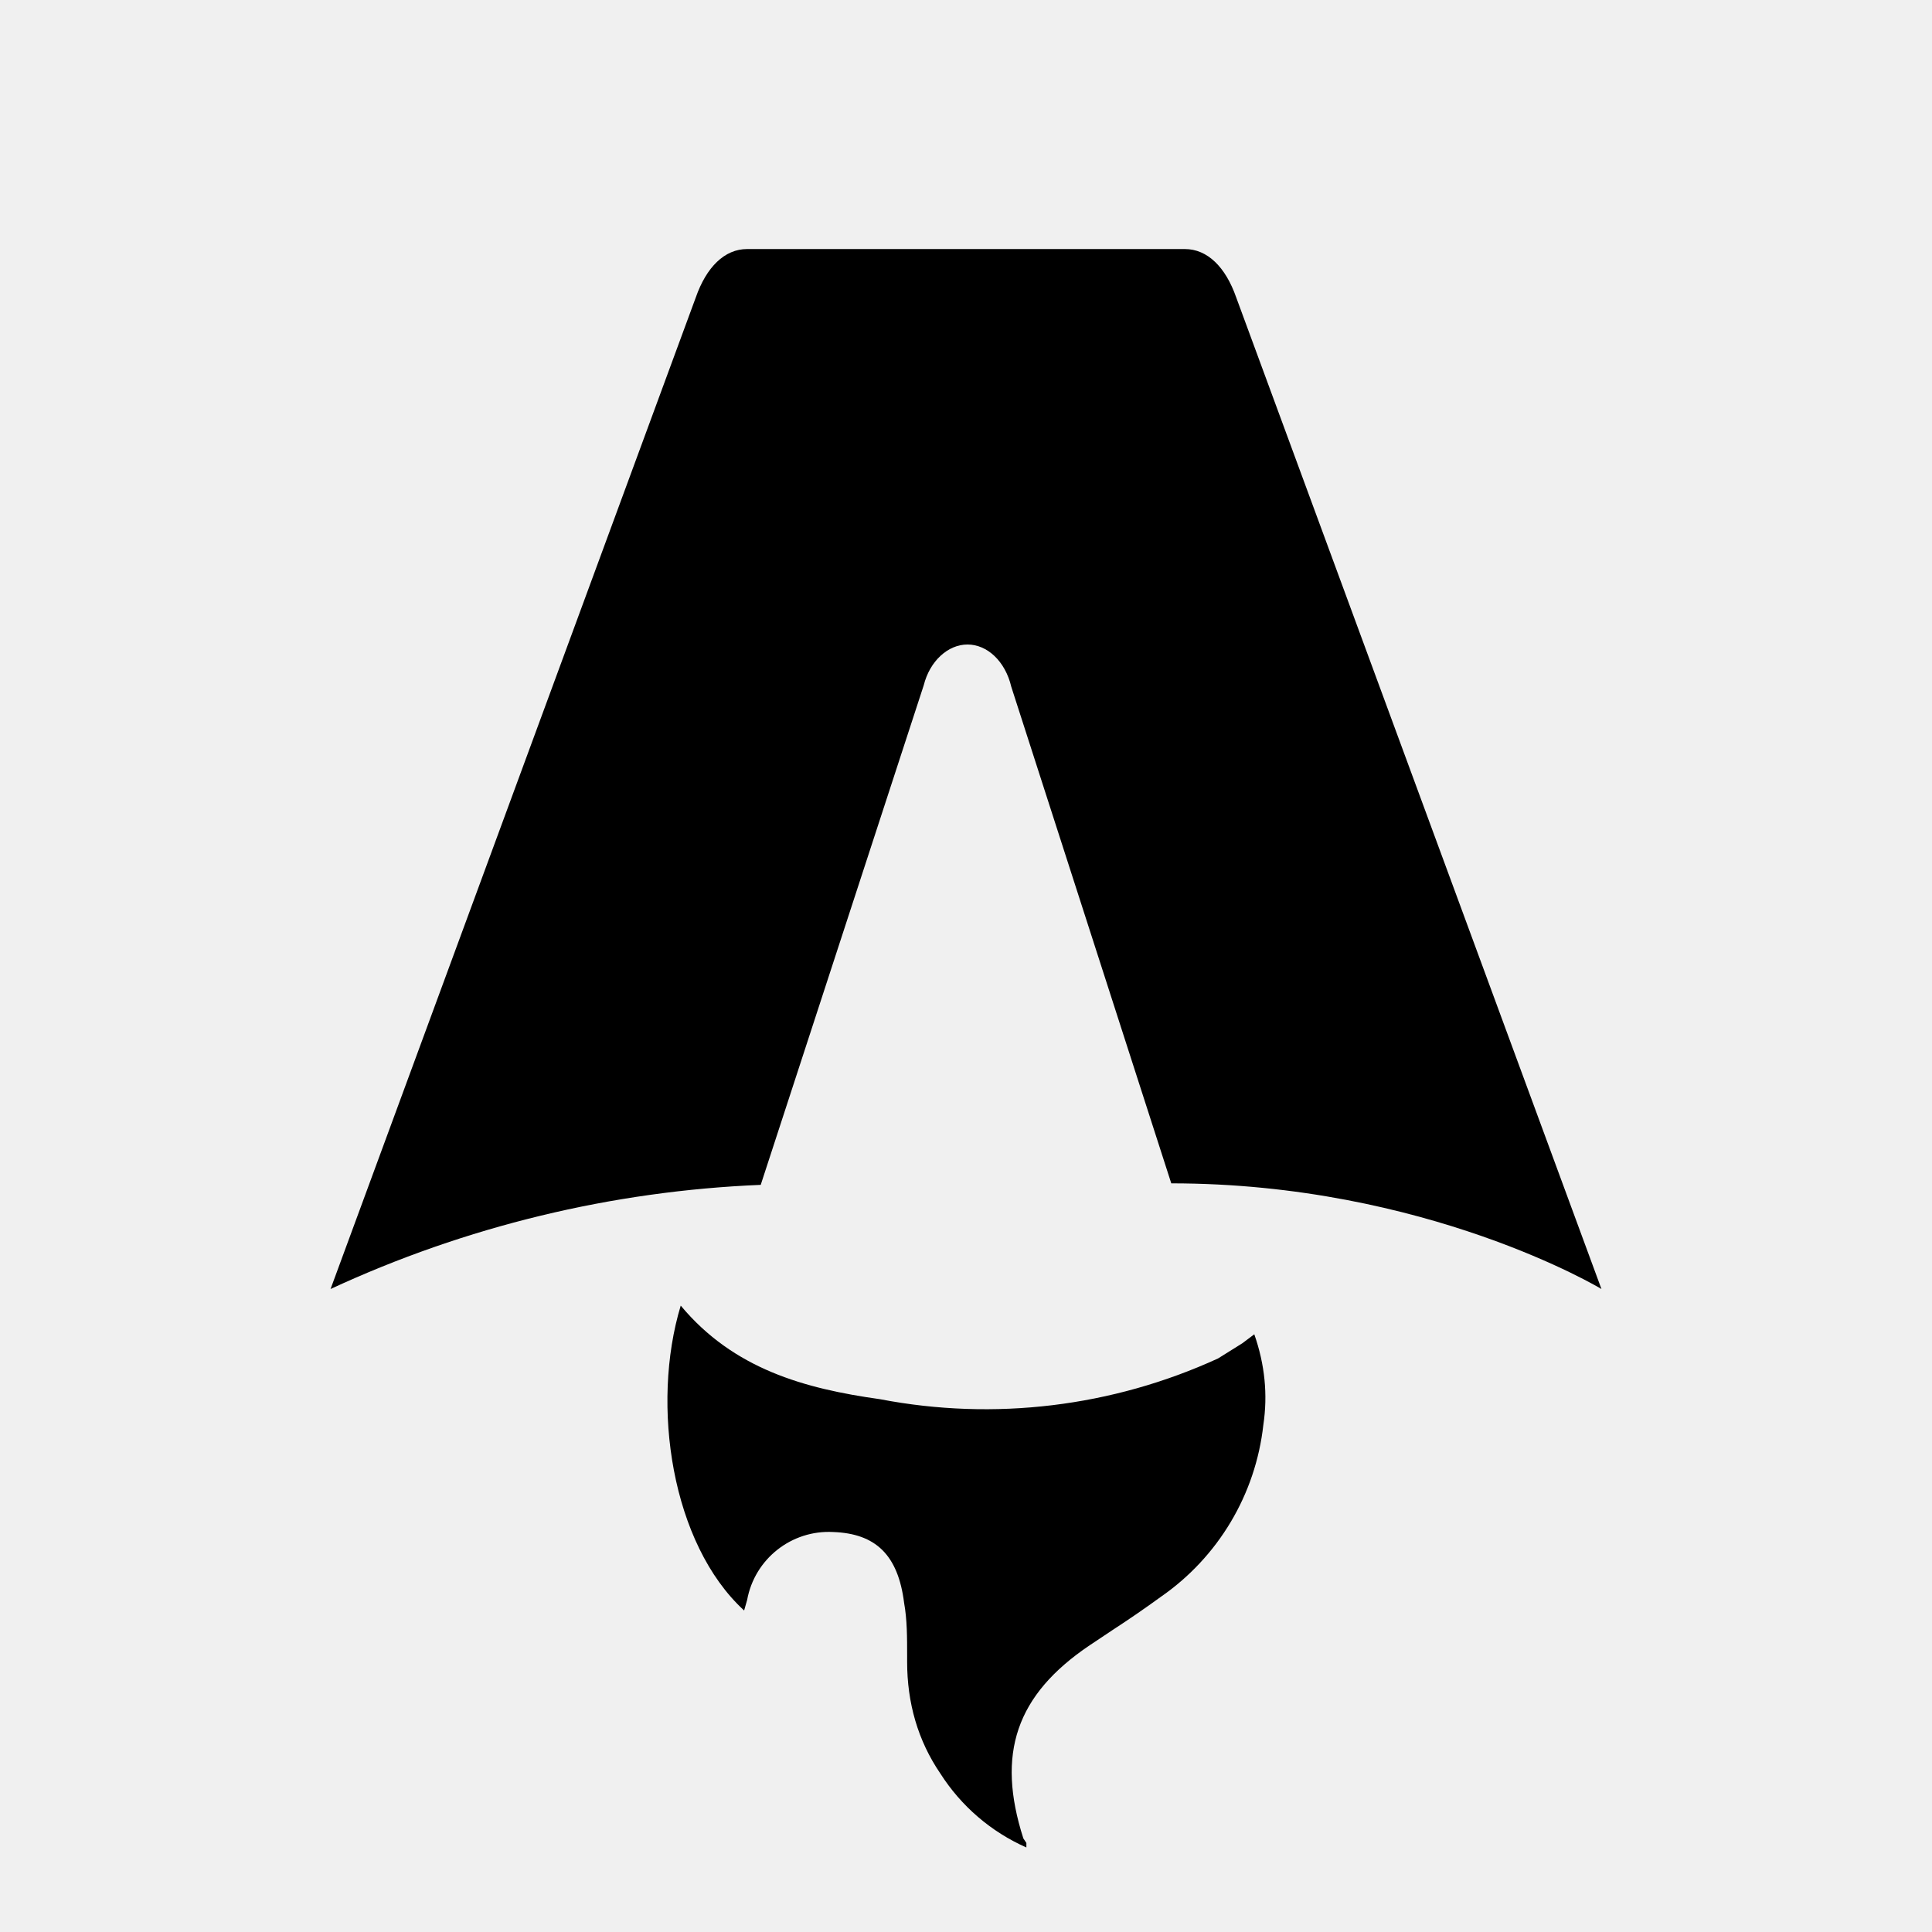
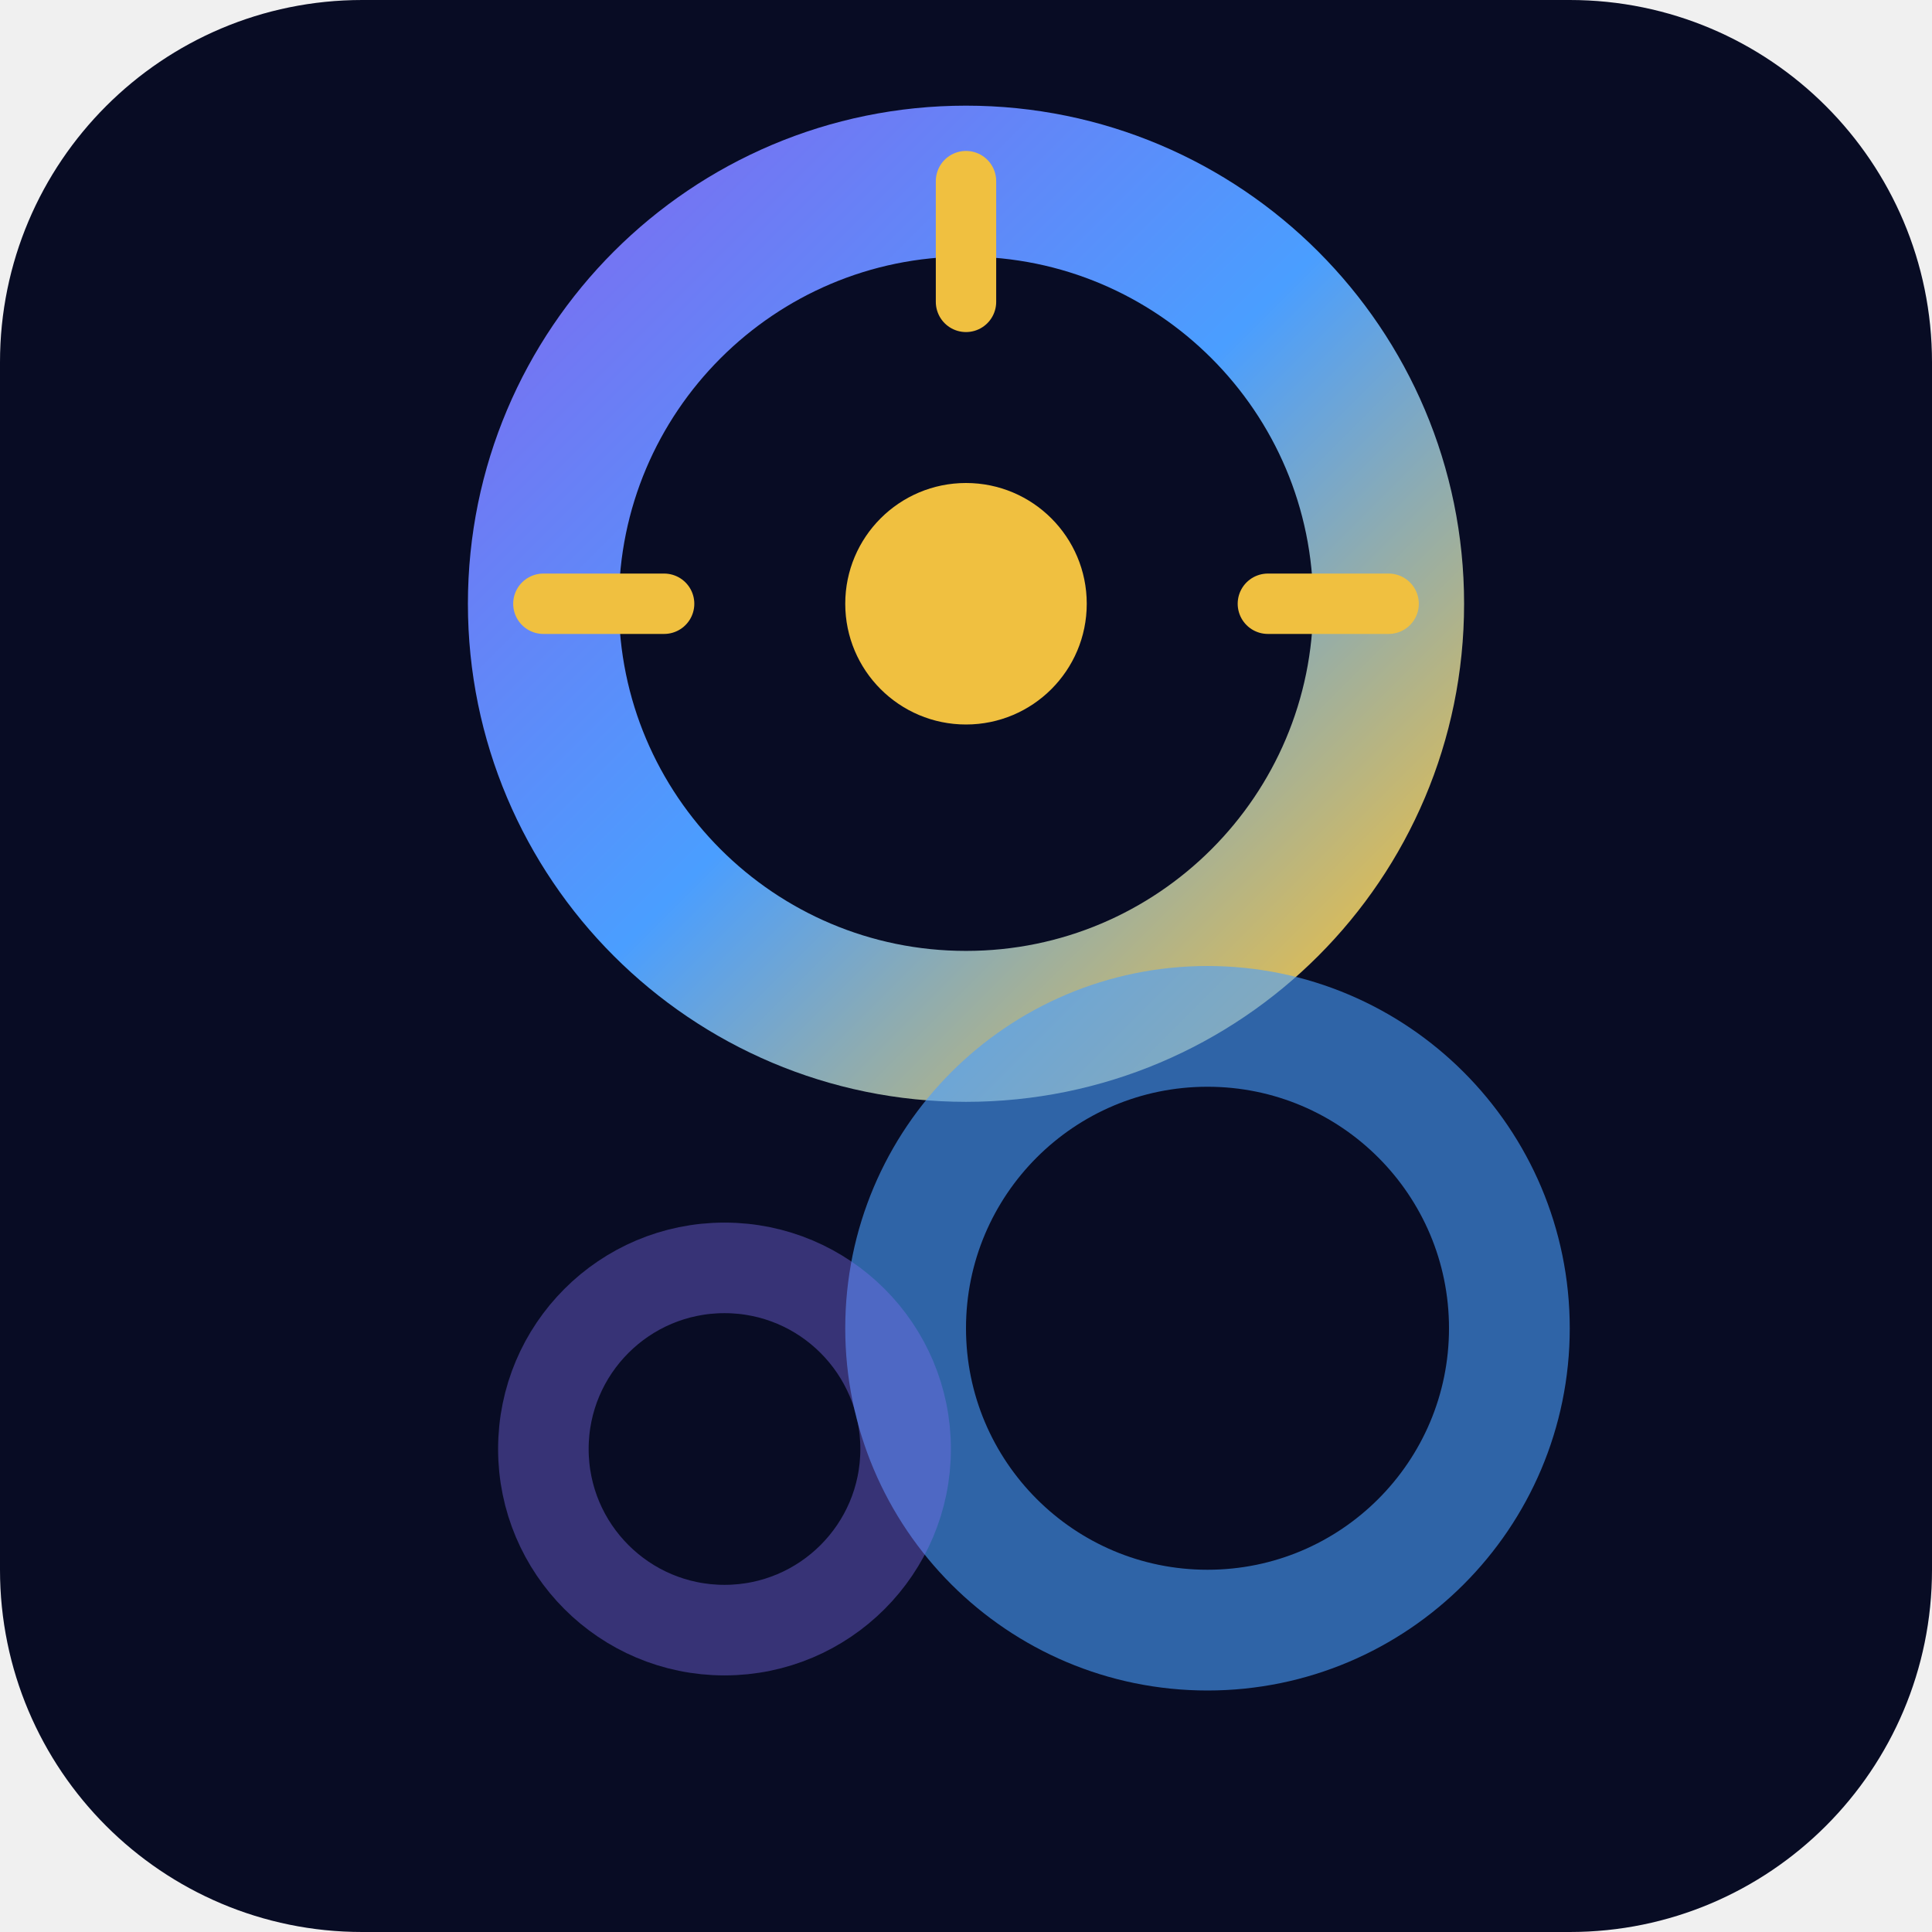
- <svg xmlns="http://www.w3.org/2000/svg" fill="none" viewBox="0 0 128 128">
-   <path d="M50.4 78.5a75.1 75.1 0 0 0-28.5 6.9l24.2-65.7c.7-2 1.9-3.2 3.4-3.2h29c1.5 0 2.7 1.2 3.4 3.2l24.2 65.7s-11.6-7-28.5-7L67 45.5c-.4-1.7-1.6-2.8-2.9-2.8-1.3 0-2.5 1.1-2.9 2.7L50.4 78.5Zm-1.1 28.2Zm-4.2-20.2c-2 6.6-.6 15.8 4.2 20.2a17.5 17.5 0 0 1 .2-.7 5.5 5.5 0 0 1 5.7-4.5c2.8.1 4.3 1.5 4.7 4.7.2 1.1.2 2.3.2 3.5v.4c0 2.7.7 5.2 2.2 7.4a13 13 0 0 0 5.7 4.9v-.3l-.2-.3c-1.8-5.6-.5-9.5 4.4-12.8l1.5-1a73 73 0 0 0 3.2-2.2 16 16 0 0 0 6.8-11.4c.3-2 .1-4-.6-6l-.8.6-1.6 1a37 37 0 0 1-22.4 2.7c-5-.7-9.7-2-13.2-6.2Z" />
-   <style>
-         path { fill: #000; }
-         @media (prefers-color-scheme: dark) {
-             path { fill: #FFF; }
-         }
-     </style>
+ <svg xmlns="http://www.w3.org/2000/svg" viewBox="0 0 32 32">
+   <defs>
+     <linearGradient id="g" x1="0" y1="0" x2="1" y2="1">
+       <stop offset="0%" stop-color="#7c6df0" />
+       <stop offset="50%" stop-color="#4a9eff" />
+       <stop offset="100%" stop-color="#f0c040" />
+     </linearGradient>
+   </defs>
+   <rect width="32" height="32" rx="6" fill="#080c24" />
+   <circle cx="16" cy="10" r="7" fill="none" stroke="url(#g)" stroke-width="2.5" />
+   <circle cx="16" cy="10" r="2" fill="#f0c040" />
+   <circle cx="20" cy="22" r="5" fill="none" stroke="#4a9eff" stroke-width="2" opacity="0.6" />
+   <circle cx="12" cy="24" r="3" fill="none" stroke="#7c6df0" stroke-width="1.5" opacity="0.4" />
+   <line x1="16" y1="3" x2="16" y2="5" stroke="#f0c040" stroke-width="1" stroke-linecap="round" />
+   <line x1="9" y1="10" x2="11" y2="10" stroke="#f0c040" stroke-width="1" stroke-linecap="round" />
+   <line x1="21" y1="10" x2="23" y2="10" stroke="#f0c040" stroke-width="1" stroke-linecap="round" />
</svg>
